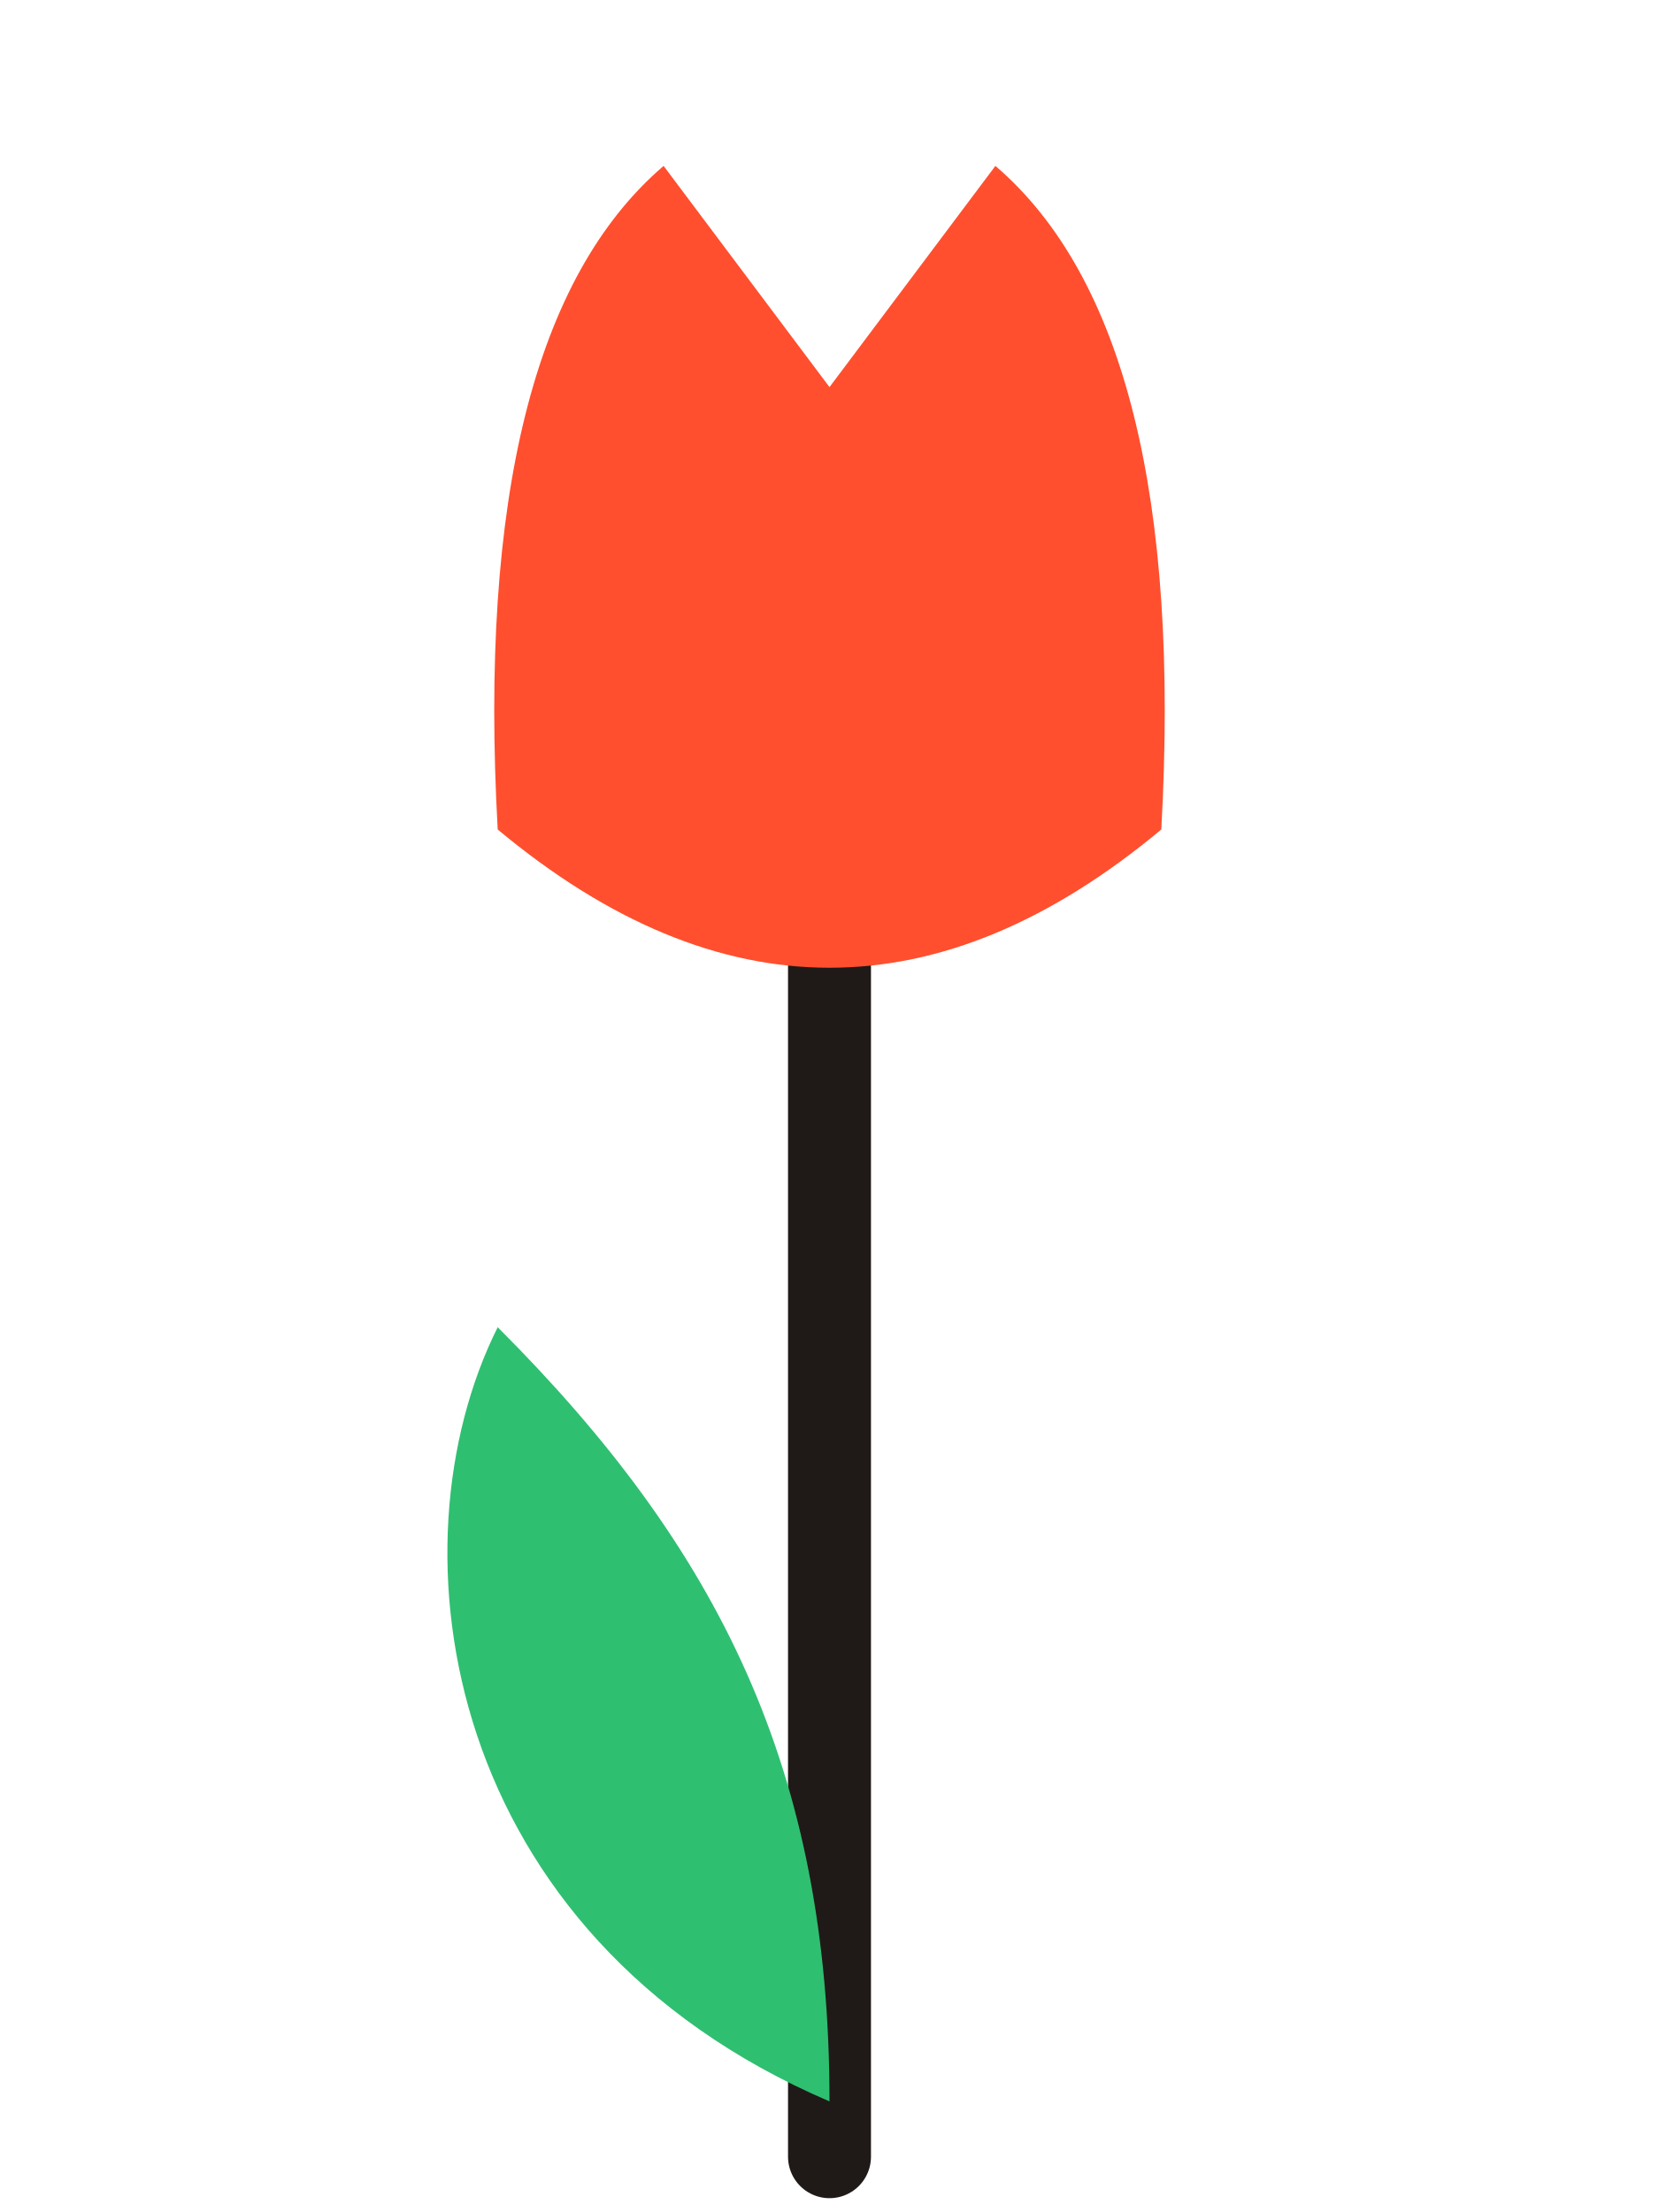
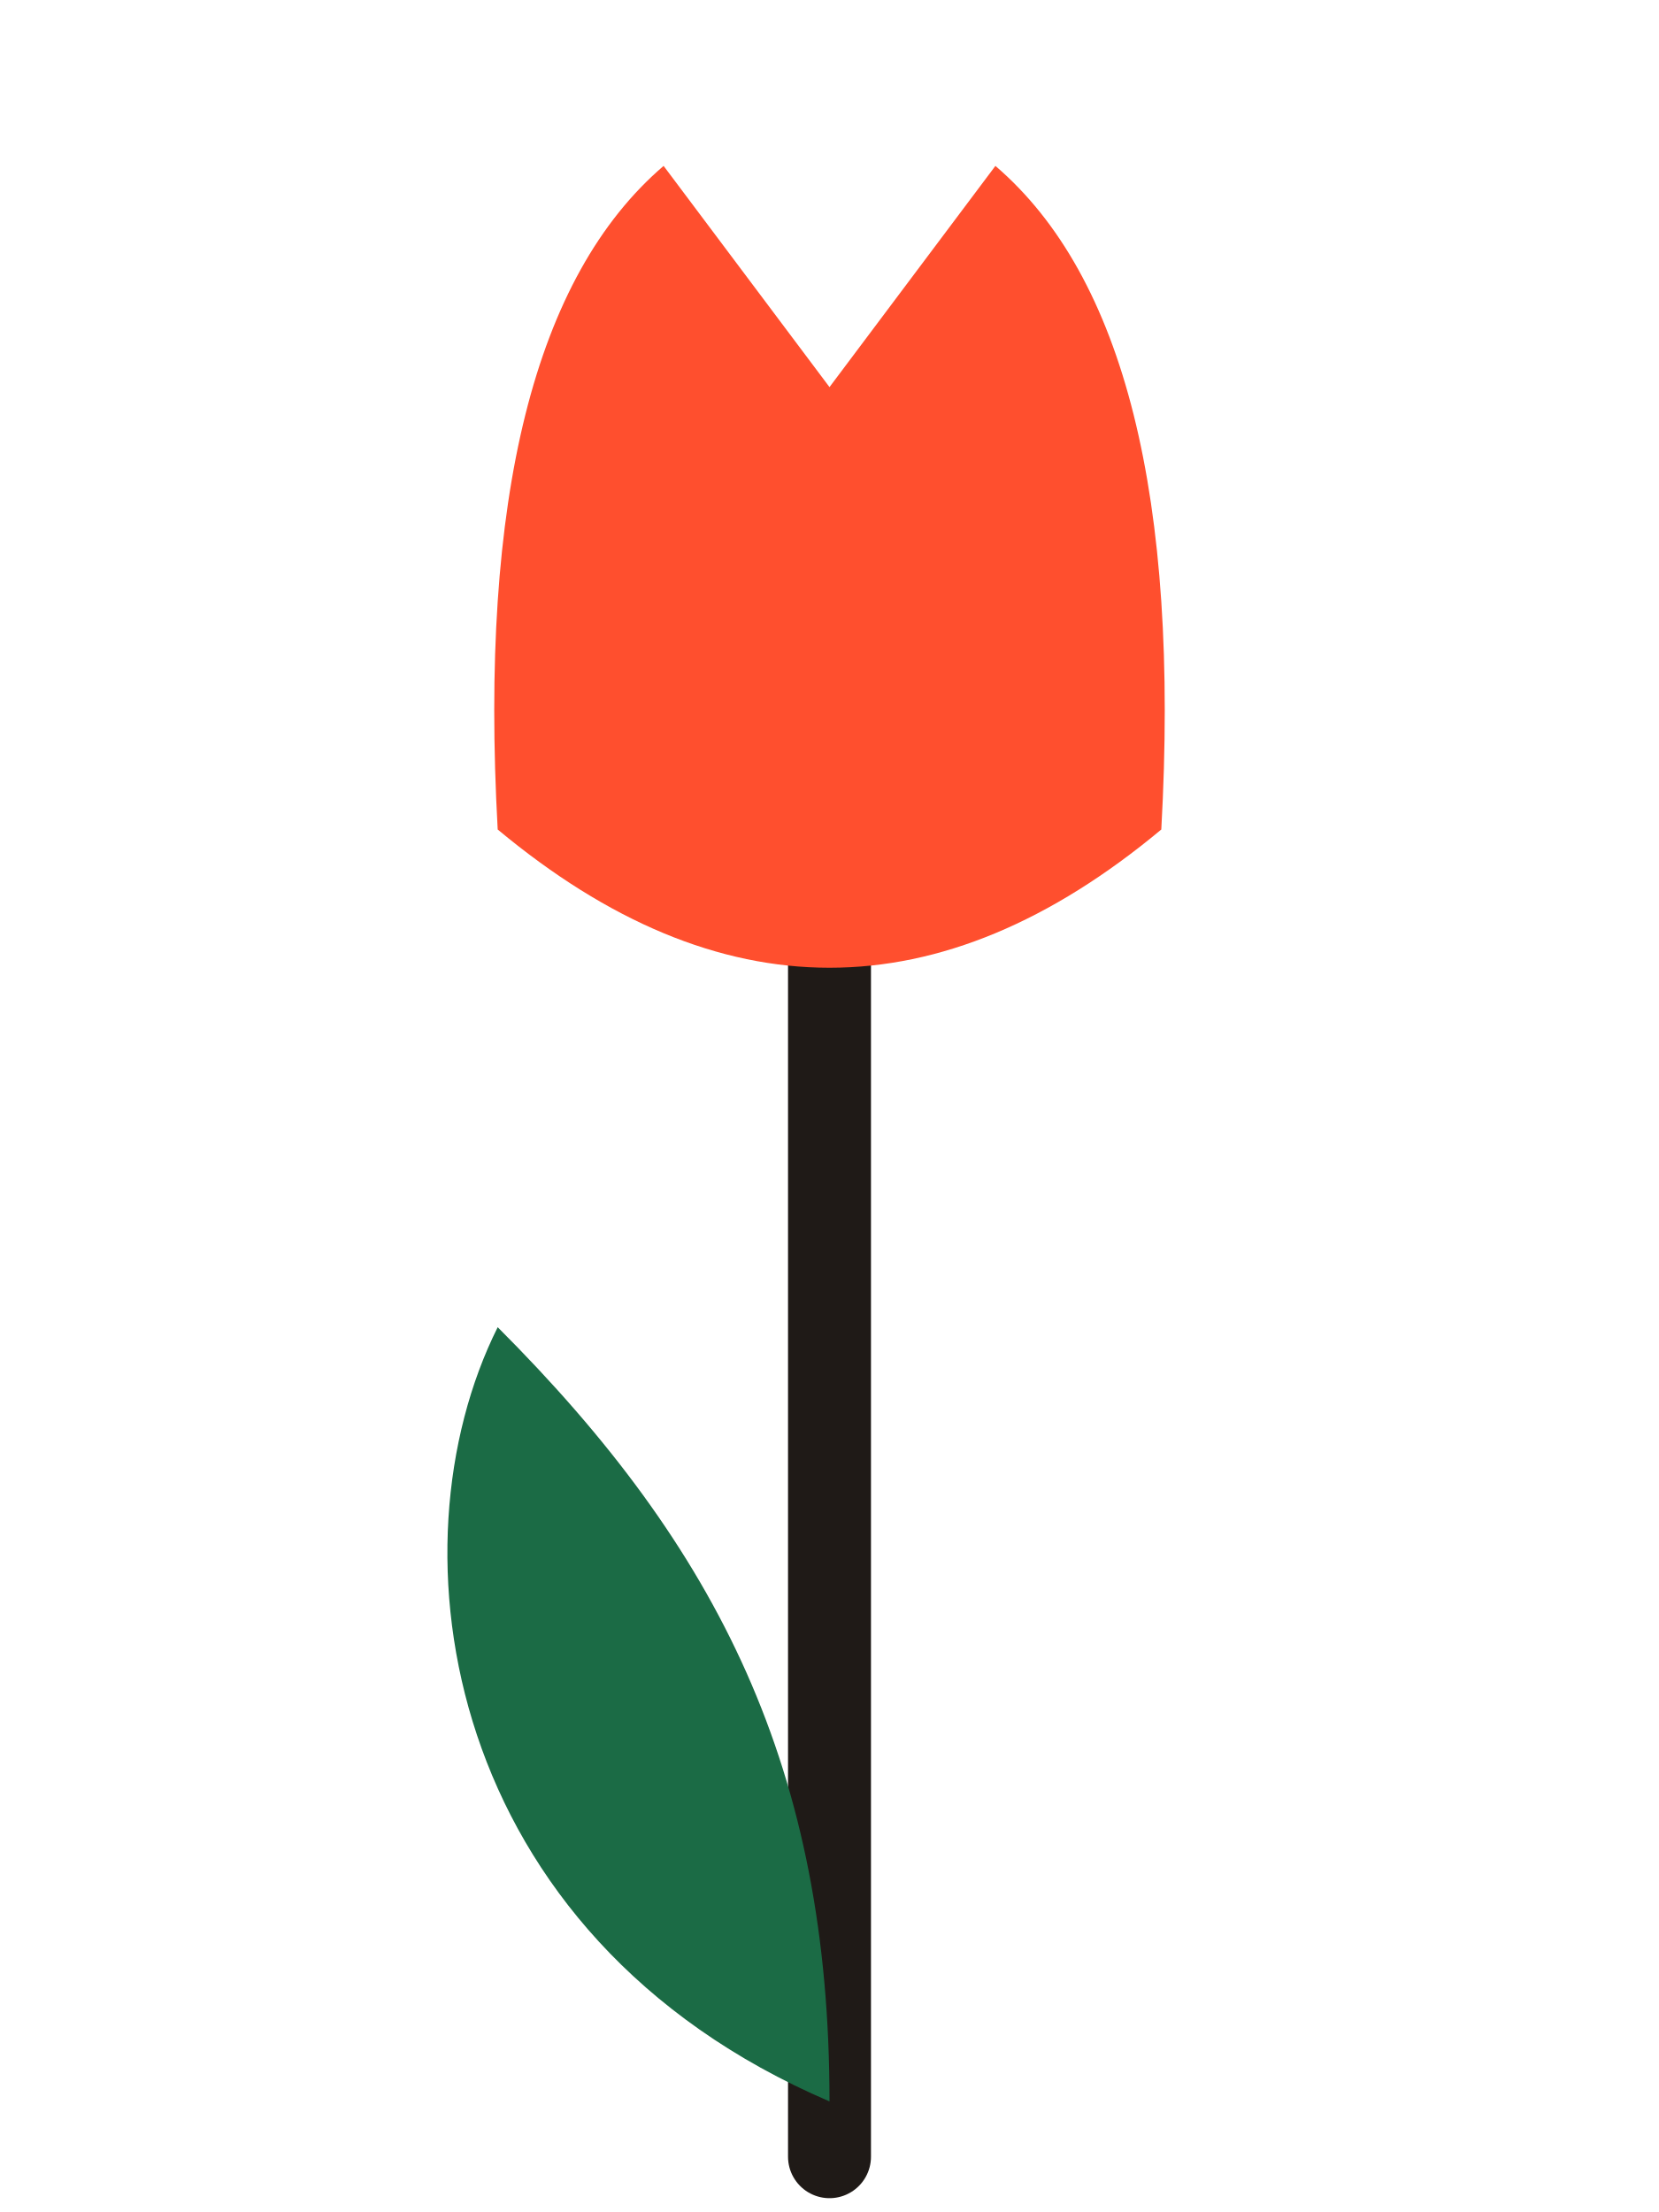
<svg xmlns="http://www.w3.org/2000/svg" width="60" height="80" viewBox="0 0 60 80" fill="none">
  <g id="tige">
    <path d="M30 78 V30" stroke="#1F1A17" stroke-width="3" stroke-linecap="round" />
  </g>
  <g id="feuilles">
-     <path d="M30 76 C 16 70, 14 56, 18 48 C 26 56, 30 64, 30 76 Z" fill="#2FBF71" />
+     <path d="M30 76 C 16 70, 14 56, 18 48 C 26 56, 30 64, 30 76 Z" fill="#1B6B45" />
  </g>
  <g id="petales">
    <path d="M18 30 Q 17 12 24 6 L 30 14 L 36 6 Q 43 12 42 30 Q 30 40 18 30 Z" fill="#FF4F2E" />
  </g>
</svg>
